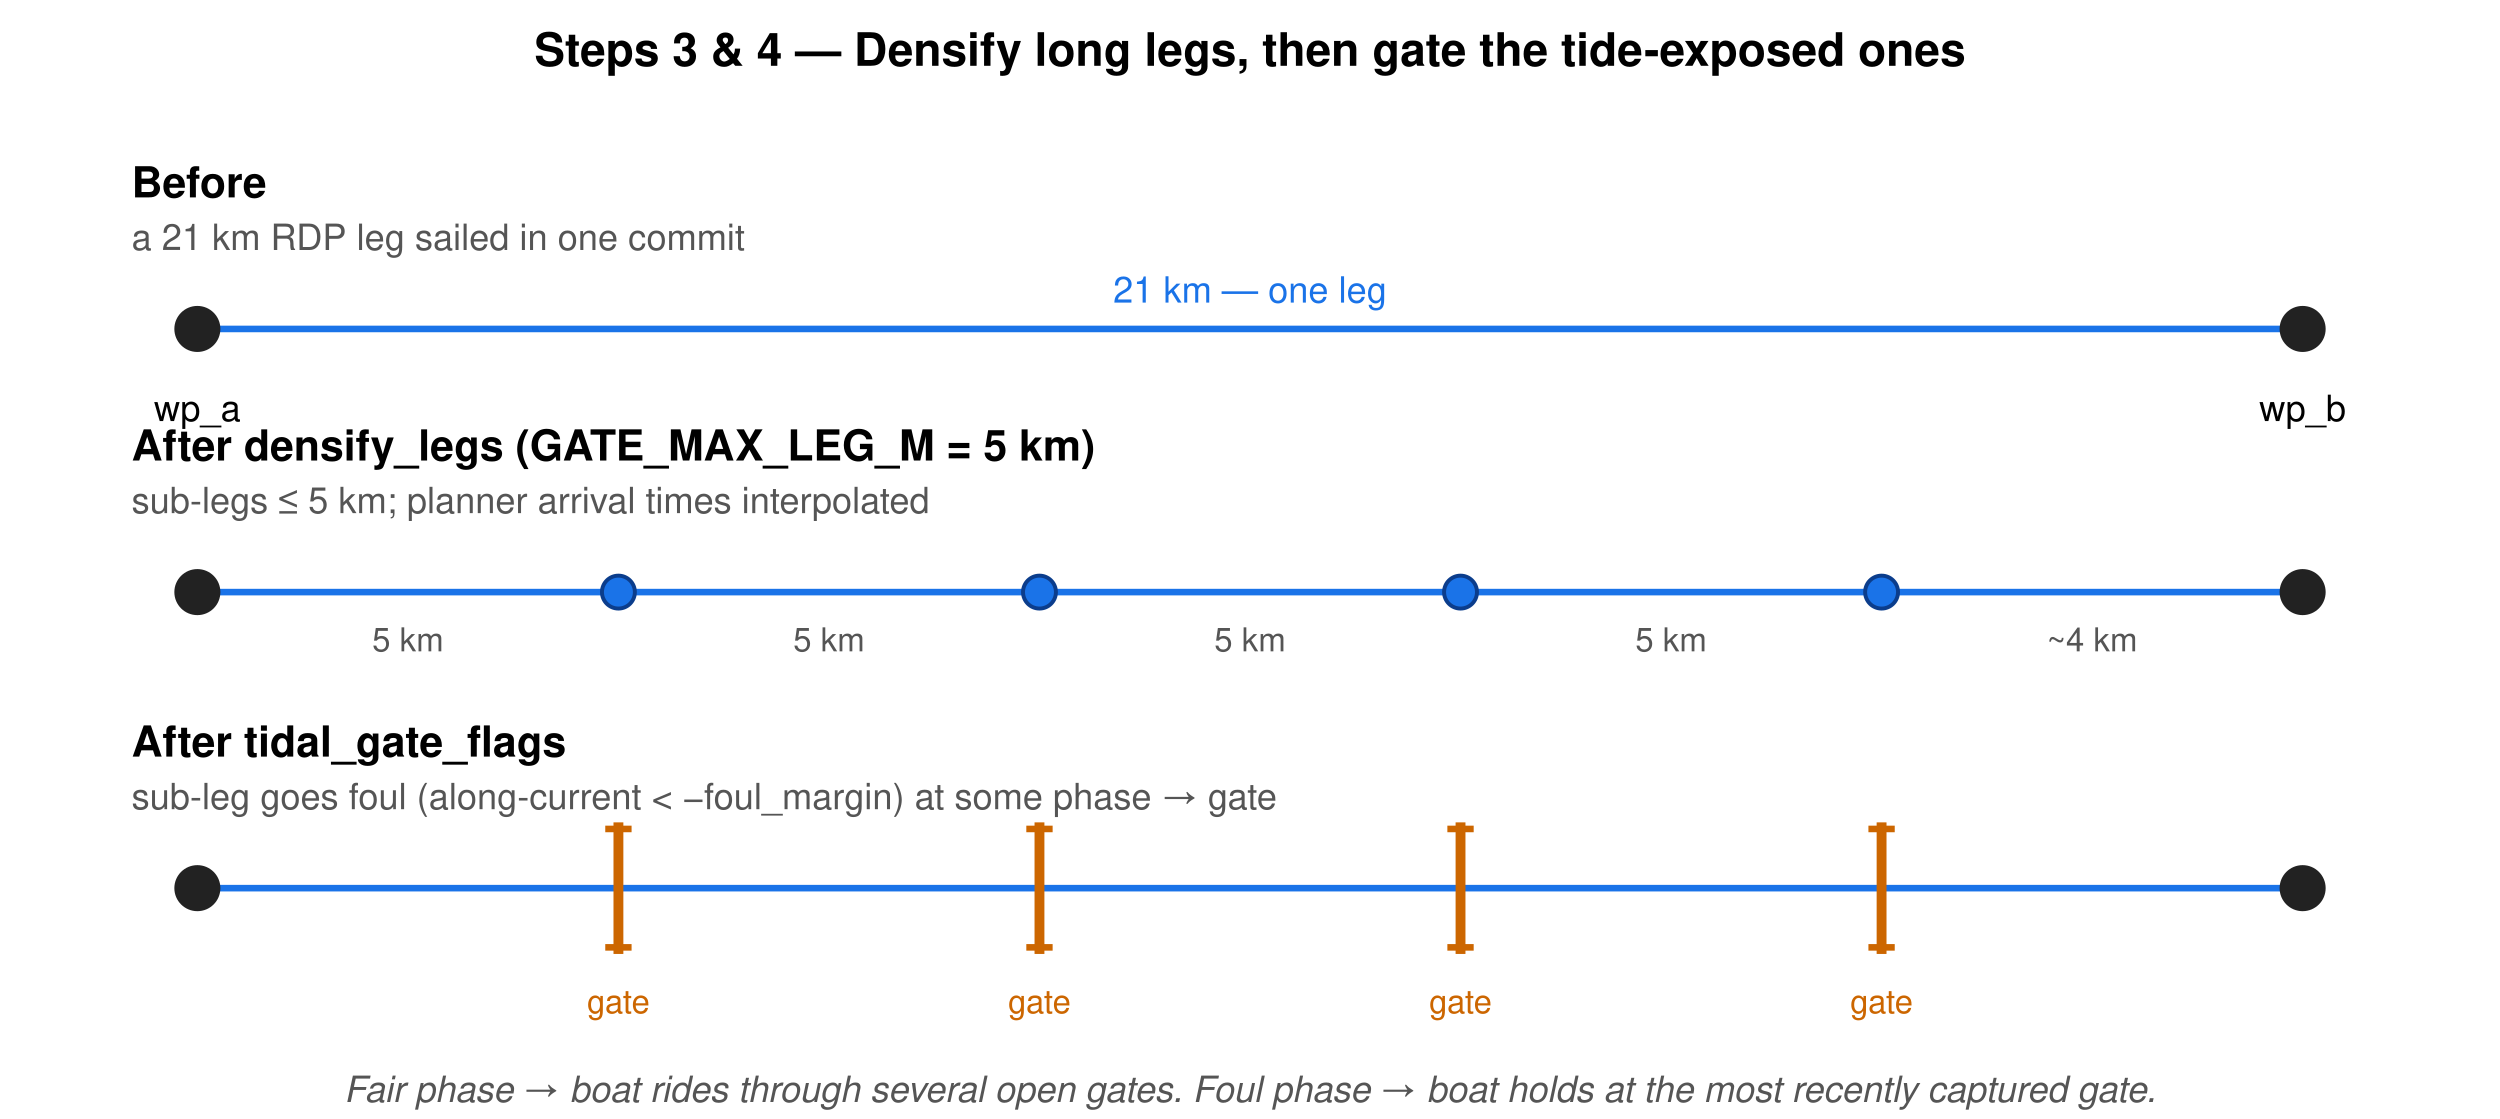
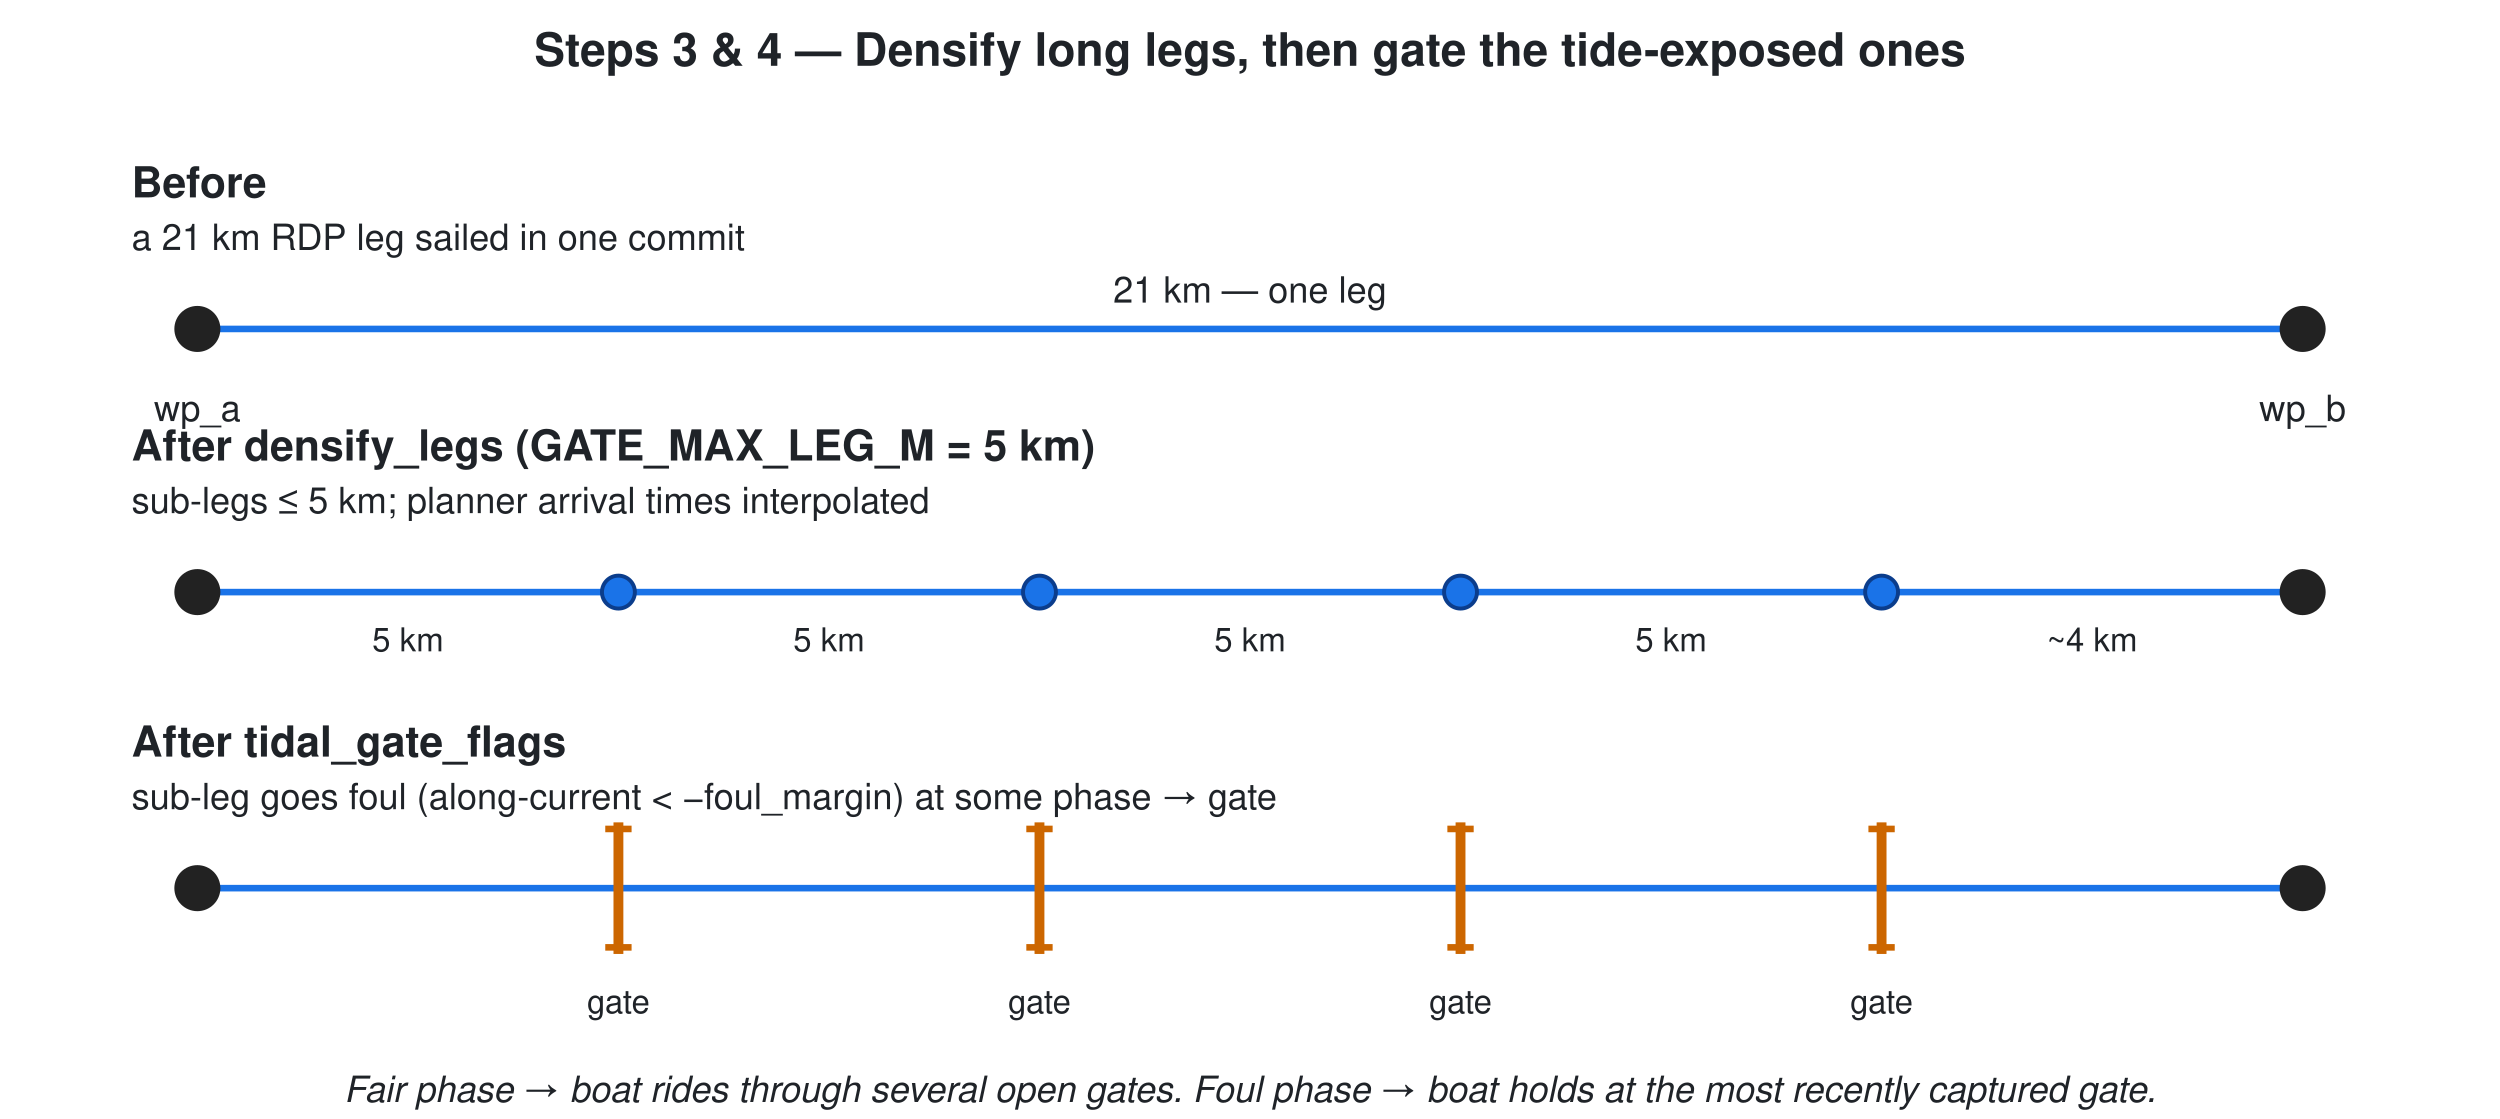
<svg xmlns="http://www.w3.org/2000/svg" viewBox="0 0 760 340" font-family="Helvetica, Arial, sans-serif" font-size="13">
+   <style>
+     text { fill: #1f2328; }
+     @media (prefers-color-scheme: dark) {
+       text { fill: #e6edf3; }
+       [fill="#fffbe6"] { fill: #3d2e0c; }
+       [fill="#e6f4ff"] { fill: #1a2937; }
+       [fill="#fff1e6"] { fill: #3d2716; }
+       [fill="#e8f5e9"] { fill: #1c2e1e; }
+       [stroke="#333"] { stroke: #e6edf3; }
+       [fill="#333"] { fill: #e6edf3; }
+       [fill="#222"] { fill: #e6edf3; }
+       [fill="#555"] { fill: #adbac7; }
+       [fill="#666"] { fill: #adbac7; }
+       [fill="#888"] { fill: #8d96a0; }
+       [stroke="#888"] { stroke: #8d96a0; }
+       [fill="#999"] { fill: #8d96a0; }
+       [fill="#bbb"] { fill: #6e7681; }
+       [stroke="#bbb"] { stroke: #6e7681; }
+       [stroke="#ddd"] { stroke: #484f58; }
+       [fill="#996600"] { fill: #ffaa44; }
+       [fill="#1a73e8"] { fill: #58a6ff; }
+       [stroke="#1a73e8"] { stroke: #58a6ff; }
+       [stroke="#0b3d8c"] { stroke: #79b8ff; }
+       [fill="#cc3333"] { fill: #f85149; }
+       [stroke="#cc3333"] { stroke: #f85149; }
+       [fill="#cc6600"] { fill: #ff944d; }
+       [stroke="#cc6600"] { stroke: #ff944d; }
+       [fill="#2e7d32"] { fill: #56d364; }
+       [stroke="#2e7d32"] { stroke: #56d364; }
+     }
+   </style>
  <text x="380" y="20" text-anchor="middle" font-weight="bold" font-size="14">Steps 3 &amp; 4 — Densify long legs, then gate the tide-exposed ones</text>
  <g transform="translate(0,60)">
    <text x="40" y="0" font-weight="bold">Before</text>
    <text x="40" y="16" font-size="11" fill="#555">a 21 km RDP leg sailed in one commit</text>
    <line x1="60" y1="40" x2="700" y2="40" stroke="#1a73e8" stroke-width="2" />
    <circle cx="60" cy="40" r="7" fill="#222" />
    <circle cx="700" cy="40" r="7" fill="#222" />
    <text x="60" y="68" text-anchor="middle" font-size="11">wp_a</text>
    <text x="700" y="68" text-anchor="middle" font-size="11">wp_b</text>
    <text x="380" y="32" text-anchor="middle" font-size="11" fill="#1a73e8">21 km — one leg</text>
  </g>
  <g transform="translate(0,140)">
    <text x="40" y="0" font-weight="bold">After densify_legs (GATE_MAX_LEG_M = 5 km)</text>
    <text x="40" y="16" font-size="11" fill="#555">sub-legs ≤ 5 km; planner arrival times interpolated</text>
    <line x1="60" y1="40" x2="700" y2="40" stroke="#1a73e8" stroke-width="2" />
    <circle cx="60" cy="40" r="7" fill="#222" />
    <circle cx="700" cy="40" r="7" fill="#222" />
    <g fill="#1a73e8" stroke="#0b3d8c" stroke-width="1.2">
      <circle cx="188" cy="40" r="5" />
      <circle cx="316" cy="40" r="5" />
      <circle cx="444" cy="40" r="5" />
      <circle cx="572" cy="40" r="5" />
    </g>
    <g font-size="10" fill="#555" text-anchor="middle">
      <text x="124" y="58">5 km</text>
      <text x="252" y="58">5 km</text>
      <text x="380" y="58">5 km</text>
      <text x="508" y="58">5 km</text>
      <text x="636" y="58">~4 km</text>
    </g>
  </g>
  <g transform="translate(0,230)">
    <text x="40" y="0" font-weight="bold">After tidal_gate_flags</text>
    <text x="40" y="16" font-size="11" fill="#555">sub-leg goes foul (along-current &lt; −foul_margin) at some phase → gate</text>
    <line x1="60" y1="40" x2="700" y2="40" stroke="#1a73e8" stroke-width="2" />
    <circle cx="60" cy="40" r="7" fill="#222" />
    <circle cx="700" cy="40" r="7" fill="#222" />
    <g>
      <line x1="188" y1="20" x2="188" y2="60" stroke="#cc6600" stroke-width="3" />
      <line x1="184" y1="22" x2="192" y2="22" stroke="#cc6600" stroke-width="2" />
      <line x1="184" y1="58" x2="192" y2="58" stroke="#cc6600" stroke-width="2" />
      <text x="188" y="78" text-anchor="middle" font-size="10" fill="#cc6600">gate</text>
    </g>
    <g>
      <line x1="316" y1="20" x2="316" y2="60" stroke="#cc6600" stroke-width="3" />
      <line x1="312" y1="22" x2="320" y2="22" stroke="#cc6600" stroke-width="2" />
      <line x1="312" y1="58" x2="320" y2="58" stroke="#cc6600" stroke-width="2" />
      <text x="316" y="78" text-anchor="middle" font-size="10" fill="#cc6600">gate</text>
    </g>
    <g>
      <line x1="444" y1="20" x2="444" y2="60" stroke="#cc6600" stroke-width="3" />
      <line x1="440" y1="22" x2="448" y2="22" stroke="#cc6600" stroke-width="2" />
      <line x1="440" y1="58" x2="448" y2="58" stroke="#cc6600" stroke-width="2" />
      <text x="444" y="78" text-anchor="middle" font-size="10" fill="#cc6600">gate</text>
    </g>
    <g>
      <line x1="572" y1="20" x2="572" y2="60" stroke="#cc6600" stroke-width="3" />
      <line x1="568" y1="22" x2="576" y2="22" stroke="#cc6600" stroke-width="2" />
      <line x1="568" y1="58" x2="576" y2="58" stroke="#cc6600" stroke-width="2" />
      <text x="572" y="78" text-anchor="middle" font-size="10" fill="#cc6600">gate</text>
    </g>
    <text x="380" y="105" text-anchor="middle" font-size="11" fill="#555" font-style="italic">
      Fair phase → boat rides through several open gates. Foul phase → boat holds at the most recently captured gate.
    </text>
  </g>
</svg>
